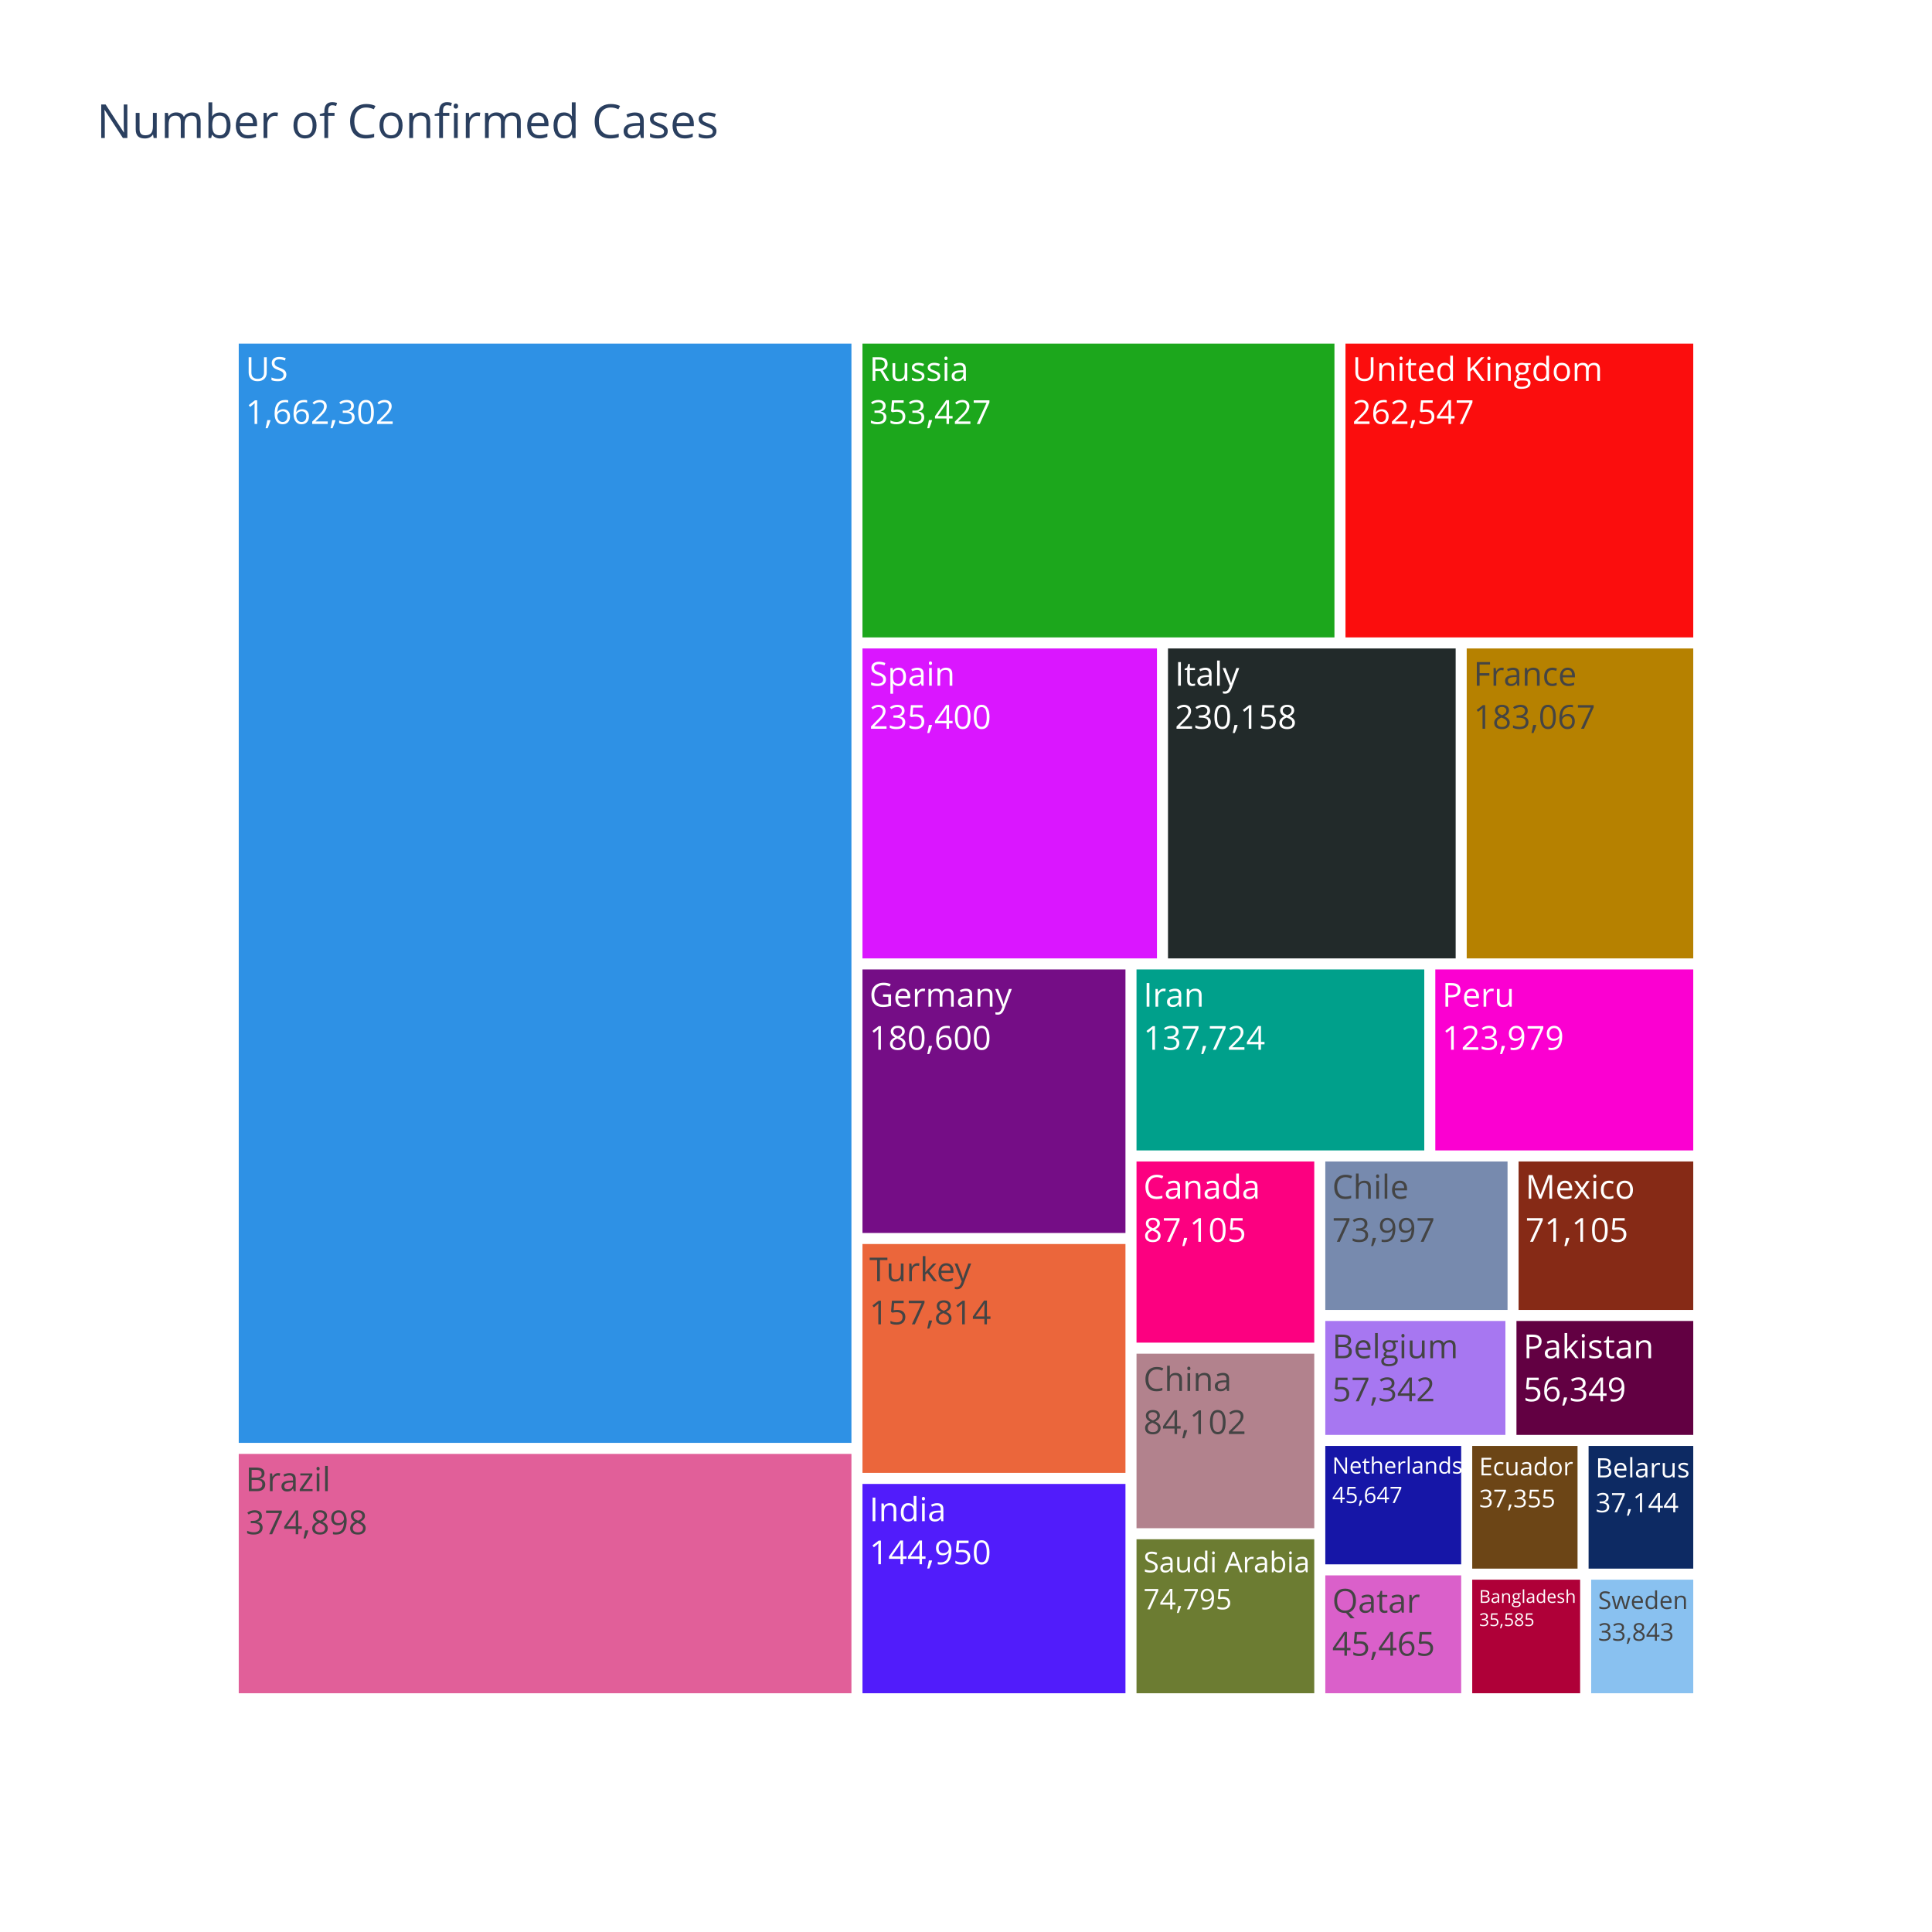
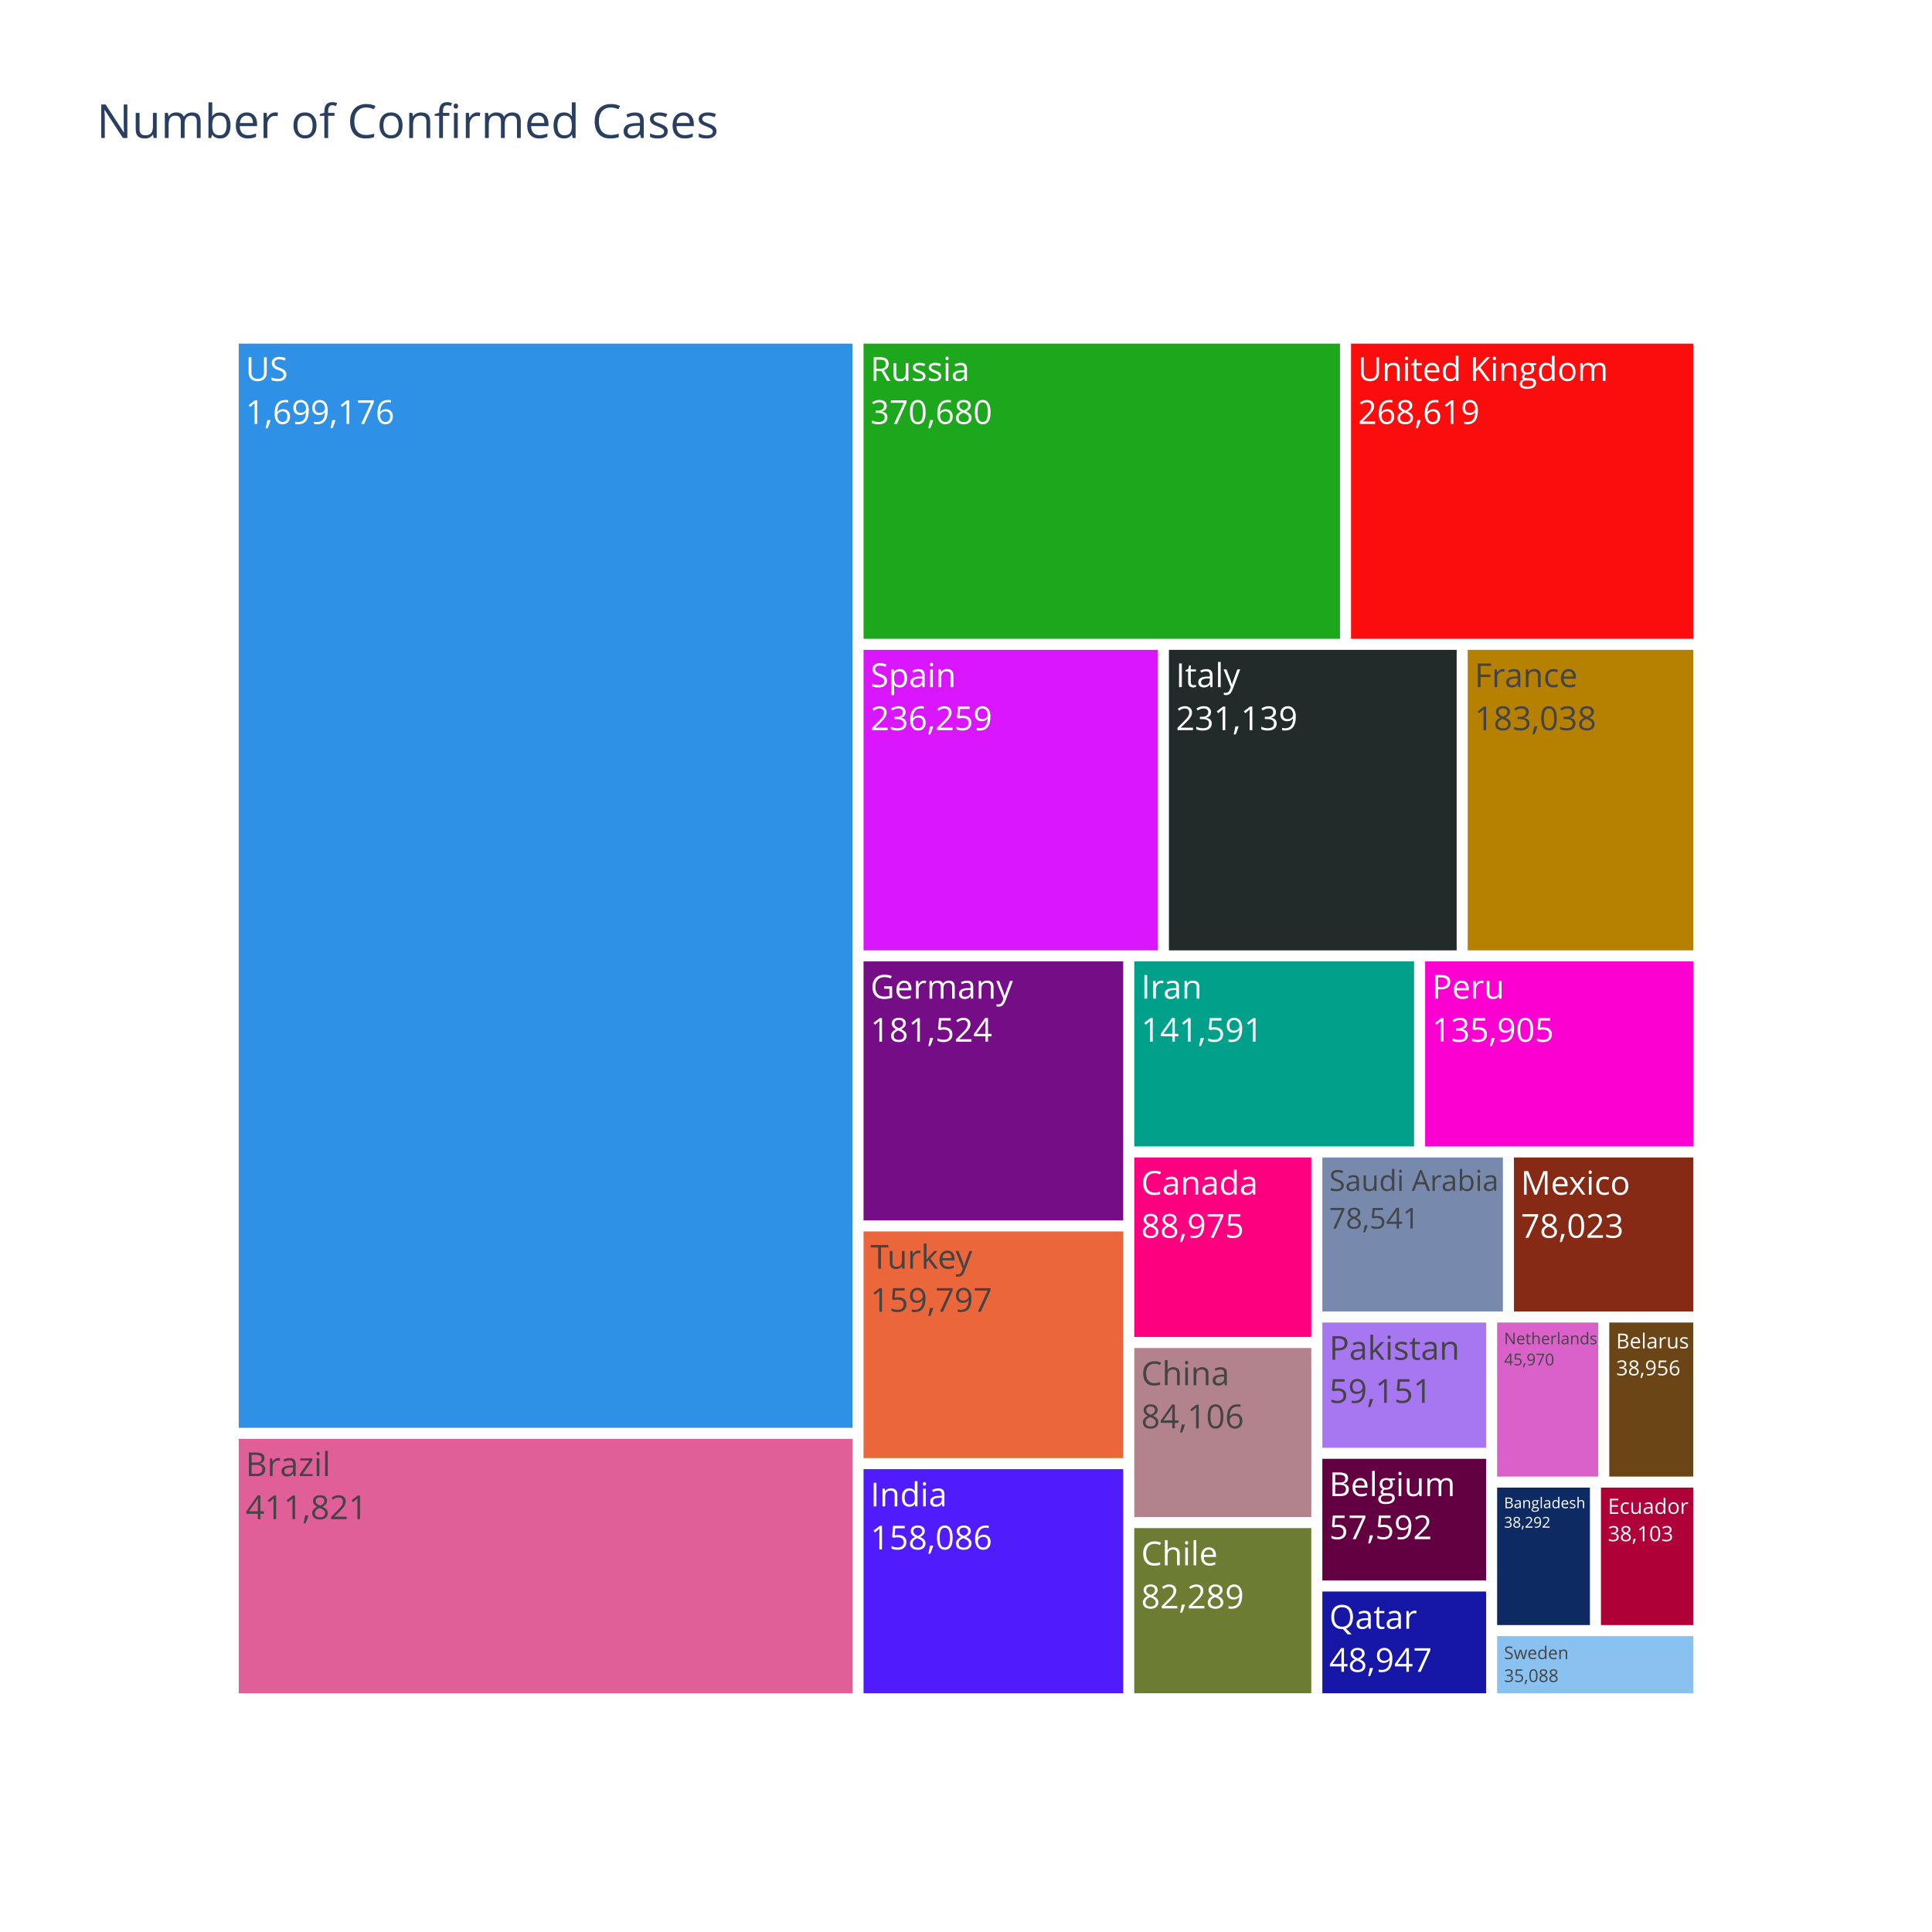
<svg xmlns="http://www.w3.org/2000/svg" class="main-svg" width="700" height="700" style="" viewBox="0 0 700 700">
  <rect x="0" y="0" width="700" height="700" style="fill: rgb(255, 255, 255); fill-opacity: 1;" />
-   <defs id="defs-f7a954">
+   <defs id="defs-66aae3">
    <g class="clips" />
    <g class="gradients" />
  </defs>
  <g class="bglayer" />
  <g class="layer-below">
    <g class="imagelayer" />
    <g class="shapelayer" />
  </g>
  <g class="cartesianlayer" />
  <g class="polarlayer" />
  <g class="ternarylayer" />
  <g class="geolayer" />
  <g class="funnelarealayer" />
  <g class="pielayer" />
  <g class="treemaplayer">
    <g class="trace treemap" style="opacity: 1;">
      <g class="slice cursor-pointer">
        <path class="surface" d="M80,100L620,100L620,620L80,620Z" style="pointer-events: all; stroke-width: 0; fill: rgb(0, 0, 0); fill-opacity: 0; stroke: rgb(0, 0, 0); stroke-opacity: 0; opacity: 0;" />
        <g class="slicetext">
          <text data-notex="1" class="slicetext" text-anchor="start" x="0" y="0" style="font-family: 'Open Sans', verdana, arial, sans-serif; font-size: 12px; fill: rgb(42, 63, 95); fill-opacity: 1; white-space: pre;" transform="translate(86,114)"> </text>
        </g>
      </g>
      <g class="slice cursor-pointer">
-         <path class="surface" d="M86,124L308.991,124L308.991,523.275L86,523.275Z" style="pointer-events: all; stroke-width: 1; fill: rgb(46, 145, 229); fill-opacity: 1; stroke: rgb(255, 255, 255); stroke-opacity: 1; opacity: 1;" />
+         <path class="surface" d="M86,124L309.376,124L309.376,517.824L86,517.824Z" style="pointer-events: all; stroke-width: 1; fill: rgb(46, 145, 229); fill-opacity: 1; stroke: rgb(255, 255, 255); stroke-opacity: 1; opacity: 1;" />
        <g class="slicetext">
          <text data-notex="1" class="slicetext" text-anchor="start" x="0" y="0" style="font-family: 'Open Sans', verdana, arial, sans-serif; font-size: 12px; fill: rgb(255, 255, 255); fill-opacity: 1; white-space: pre;" transform="translate(89,138)">
            <tspan class="line" dy="0em" x="0" y="0">US</tspan>
-             <tspan class="line" dy="1.3em" x="0" y="0">1,662,302</tspan>
-           </text>
-         </g>
-       </g>
-       <g class="slice cursor-pointer">
-         <path class="surface" d="M86,526.275L308.991,526.275L308.991,614L86,614Z" style="pointer-events: all; stroke-width: 1; fill: rgb(225, 95, 153); fill-opacity: 1; stroke: rgb(255, 255, 255); stroke-opacity: 1; opacity: 1;" />
-         <g class="slicetext">
-           <text data-notex="1" class="slicetext" text-anchor="start" x="0" y="0" style="font-family: 'Open Sans', verdana, arial, sans-serif; font-size: 12px; fill: rgb(68, 68, 68); fill-opacity: 1; white-space: pre;" transform="translate(89,540.2751)">
+             <tspan class="line" dy="1.3em" x="0" y="0">1,699,176</tspan>
+           </text>
+         </g>
+       </g>
+       <g class="slice cursor-pointer">
+         <path class="surface" d="M86,520.824L309.376,520.824L309.376,614L86,614Z" style="pointer-events: all; stroke-width: 1; fill: rgb(225, 95, 153); fill-opacity: 1; stroke: rgb(255, 255, 255); stroke-opacity: 1; opacity: 1;" />
+         <g class="slicetext">
+           <text data-notex="1" class="slicetext" text-anchor="start" x="0" y="0" style="font-family: 'Open Sans', verdana, arial, sans-serif; font-size: 12px; fill: rgb(68, 68, 68); fill-opacity: 1; white-space: pre;" transform="translate(89,534.8238)">
            <tspan class="line" dy="0em" x="0" y="0">Brazil</tspan>
-             <tspan class="line" dy="1.3em" x="0" y="0">374,898</tspan>
-           </text>
-         </g>
-       </g>
-       <g class="slice cursor-pointer">
-         <path class="surface" d="M311.991,124L483.996,124L483.996,231.447L311.991,231.447Z" style="pointer-events: all; stroke-width: 1; fill: rgb(28, 167, 28); fill-opacity: 1; stroke: rgb(255, 255, 255); stroke-opacity: 1; opacity: 1;" />
-         <g class="slicetext">
-           <text data-notex="1" class="slicetext" text-anchor="start" x="0" y="0" style="font-family: 'Open Sans', verdana, arial, sans-serif; font-size: 12px; fill: rgb(255, 255, 255); fill-opacity: 1; white-space: pre;" transform="translate(314.9914,138)">
+             <tspan class="line" dy="1.3em" x="0" y="0">411,821</tspan>
+           </text>
+         </g>
+       </g>
+       <g class="slice cursor-pointer">
+         <path class="surface" d="M312.376,124L486.004,124L486.004,231.951L312.376,231.951Z" style="pointer-events: all; stroke-width: 1; fill: rgb(28, 167, 28); fill-opacity: 1; stroke: rgb(255, 255, 255); stroke-opacity: 1; opacity: 1;" />
+         <g class="slicetext">
+           <text data-notex="1" class="slicetext" text-anchor="start" x="0" y="0" style="font-family: 'Open Sans', verdana, arial, sans-serif; font-size: 12px; fill: rgb(255, 255, 255); fill-opacity: 1; white-space: pre;" transform="translate(315.3761,138)">
            <tspan class="line" dy="0em" x="0" y="0">Russia</tspan>
-             <tspan class="line" dy="1.3em" x="0" y="0">353,427</tspan>
-           </text>
-         </g>
-       </g>
-       <g class="slice cursor-pointer">
-         <path class="surface" d="M486.996,124L614,124L614,231.447L486.996,231.447Z" style="pointer-events: all; stroke-width: 1; fill: rgb(251, 13, 13); fill-opacity: 1; stroke: rgb(255, 255, 255); stroke-opacity: 1; opacity: 1;" />
-         <g class="slicetext">
-           <text data-notex="1" class="slicetext" text-anchor="start" x="0" y="0" style="font-family: 'Open Sans', verdana, arial, sans-serif; font-size: 12px; fill: rgb(255, 255, 255); fill-opacity: 1; white-space: pre;" transform="translate(489.996,138)">
+             <tspan class="line" dy="1.3em" x="0" y="0">370,680</tspan>
+           </text>
+         </g>
+       </g>
+       <g class="slice cursor-pointer">
+         <path class="surface" d="M489.004,124L614,124L614,231.951L489.004,231.951Z" style="pointer-events: all; stroke-width: 1; fill: rgb(251, 13, 13); fill-opacity: 1; stroke: rgb(255, 255, 255); stroke-opacity: 1; opacity: 1;" />
+         <g class="slicetext">
+           <text data-notex="1" class="slicetext" text-anchor="start" x="0" y="0" style="font-family: 'Open Sans', verdana, arial, sans-serif; font-size: 12px; fill: rgb(255, 255, 255); fill-opacity: 1; white-space: pre;" transform="translate(492.0039,138)">
            <tspan class="line" dy="0em" x="0" y="0">United Kingdom</tspan>
-             <tspan class="line" dy="1.3em" x="0" y="0">262,547</tspan>
-           </text>
-         </g>
-       </g>
-       <g class="slice cursor-pointer">
-         <path class="surface" d="M311.991,234.447L419.686,234.447L419.686,347.749L311.991,347.749Z" style="pointer-events: all; stroke-width: 1; fill: rgb(218, 22, 255); fill-opacity: 1; stroke: rgb(255, 255, 255); stroke-opacity: 1; opacity: 1;" />
-         <g class="slicetext">
-           <text data-notex="1" class="slicetext" text-anchor="start" x="0" y="0" style="font-family: 'Open Sans', verdana, arial, sans-serif; font-size: 12px; fill: rgb(255, 255, 255); fill-opacity: 1; white-space: pre;" transform="translate(314.9914,248.4474)">
+             <tspan class="line" dy="1.3em" x="0" y="0">268,619</tspan>
+           </text>
+         </g>
+       </g>
+       <g class="slice cursor-pointer">
+         <path class="surface" d="M312.376,234.951L420.025,234.951L420.025,344.834L312.376,344.834Z" style="pointer-events: all; stroke-width: 1; fill: rgb(218, 22, 255); fill-opacity: 1; stroke: rgb(255, 255, 255); stroke-opacity: 1; opacity: 1;" />
+         <g class="slicetext">
+           <text data-notex="1" class="slicetext" text-anchor="start" x="0" y="0" style="font-family: 'Open Sans', verdana, arial, sans-serif; font-size: 12px; fill: rgb(255, 255, 255); fill-opacity: 1; white-space: pre;" transform="translate(315.3761,248.9507)">
            <tspan class="line" dy="0em" x="0" y="0">Spain</tspan>
-             <tspan class="line" dy="1.3em" x="0" y="0">235,400</tspan>
-           </text>
-         </g>
-       </g>
-       <g class="slice cursor-pointer">
-         <path class="surface" d="M422.686,234.447L527.915,234.447L527.915,347.749L422.686,347.749Z" style="pointer-events: all; stroke-width: 1; fill: rgb(34, 42, 42); fill-opacity: 1; stroke: rgb(255, 255, 255); stroke-opacity: 1; opacity: 1;" />
-         <g class="slicetext">
-           <text data-notex="1" class="slicetext" text-anchor="start" x="0" y="0" style="font-family: 'Open Sans', verdana, arial, sans-serif; font-size: 12px; fill: rgb(255, 255, 255); fill-opacity: 1; white-space: pre;" transform="translate(425.6856,248.4474)">
+             <tspan class="line" dy="1.3em" x="0" y="0">236,259</tspan>
+           </text>
+         </g>
+       </g>
+       <g class="slice cursor-pointer">
+         <path class="surface" d="M423.025,234.951L528.276,234.951L528.276,344.834L423.025,344.834Z" style="pointer-events: all; stroke-width: 1; fill: rgb(34, 42, 42); fill-opacity: 1; stroke: rgb(255, 255, 255); stroke-opacity: 1; opacity: 1;" />
+         <g class="slicetext">
+           <text data-notex="1" class="slicetext" text-anchor="start" x="0" y="0" style="font-family: 'Open Sans', verdana, arial, sans-serif; font-size: 12px; fill: rgb(255, 255, 255); fill-opacity: 1; white-space: pre;" transform="translate(426.0252,248.9507)">
            <tspan class="line" dy="0em" x="0" y="0">Italy</tspan>
-             <tspan class="line" dy="1.3em" x="0" y="0">230,158</tspan>
-           </text>
-         </g>
-       </g>
-       <g class="slice cursor-pointer">
-         <path class="surface" d="M530.915,234.447L614,234.447L614,347.749L530.915,347.749Z" style="pointer-events: all; stroke-width: 1; fill: rgb(182, 129, 0); fill-opacity: 1; stroke: rgb(255, 255, 255); stroke-opacity: 1; opacity: 1;" />
-         <g class="slicetext">
-           <text data-notex="1" class="slicetext" text-anchor="start" x="0" y="0" style="font-family: 'Open Sans', verdana, arial, sans-serif; font-size: 12px; fill: rgb(68, 68, 68); fill-opacity: 1; white-space: pre;" transform="translate(533.9148,248.4474)">
+             <tspan class="line" dy="1.3em" x="0" y="0">231,139</tspan>
+           </text>
+         </g>
+       </g>
+       <g class="slice cursor-pointer">
+         <path class="surface" d="M531.276,234.951L614,234.951L614,344.834L531.276,344.834Z" style="pointer-events: all; stroke-width: 1; fill: rgb(182, 129, 0); fill-opacity: 1; stroke: rgb(255, 255, 255); stroke-opacity: 1; opacity: 1;" />
+         <g class="slicetext">
+           <text data-notex="1" class="slicetext" text-anchor="start" x="0" y="0" style="font-family: 'Open Sans', verdana, arial, sans-serif; font-size: 12px; fill: rgb(68, 68, 68); fill-opacity: 1; white-space: pre;" transform="translate(534.2764,248.9507)">
            <tspan class="line" dy="0em" x="0" y="0">France</tspan>
-             <tspan class="line" dy="1.3em" x="0" y="0">183,067</tspan>
-           </text>
-         </g>
-       </g>
-       <g class="slice cursor-pointer">
-         <path class="surface" d="M311.991,350.749L408.278,350.749L408.278,447.229L311.991,447.229Z" style="pointer-events: all; stroke-width: 1; fill: rgb(117, 13, 134); fill-opacity: 1; stroke: rgb(255, 255, 255); stroke-opacity: 1; opacity: 1;" />
-         <g class="slicetext">
-           <text data-notex="1" class="slicetext" text-anchor="start" x="0" y="0" style="font-family: 'Open Sans', verdana, arial, sans-serif; font-size: 12px; fill: rgb(255, 255, 255); fill-opacity: 1; white-space: pre;" transform="translate(314.9914,364.7493)">
+             <tspan class="line" dy="1.3em" x="0" y="0">183,038</tspan>
+           </text>
+         </g>
+       </g>
+       <g class="slice cursor-pointer">
+         <path class="surface" d="M312.376,347.834L407.466,347.834L407.466,442.67L312.376,442.67Z" style="pointer-events: all; stroke-width: 1; fill: rgb(117, 13, 134); fill-opacity: 1; stroke: rgb(255, 255, 255); stroke-opacity: 1; opacity: 1;" />
+         <g class="slicetext">
+           <text data-notex="1" class="slicetext" text-anchor="start" x="0" y="0" style="font-family: 'Open Sans', verdana, arial, sans-serif; font-size: 12px; fill: rgb(255, 255, 255); fill-opacity: 1; white-space: pre;" transform="translate(315.3761,361.8342)">
            <tspan class="line" dy="0em" x="0" y="0">Germany</tspan>
-             <tspan class="line" dy="1.3em" x="0" y="0">180,600</tspan>
-           </text>
-         </g>
-       </g>
-       <g class="slice cursor-pointer">
-         <path class="surface" d="M311.991,450.229L408.278,450.229L408.278,534.157L311.991,534.157Z" style="pointer-events: all; stroke-width: 1; fill: rgb(235, 102, 59); fill-opacity: 1; stroke: rgb(255, 255, 255); stroke-opacity: 1; opacity: 1;" />
-         <g class="slicetext">
-           <text data-notex="1" class="slicetext" text-anchor="start" x="0" y="0" style="font-family: 'Open Sans', verdana, arial, sans-serif; font-size: 12px; fill: rgb(68, 68, 68); fill-opacity: 1; white-space: pre;" transform="translate(314.9914,464.229)">
+             <tspan class="line" dy="1.3em" x="0" y="0">181,524</tspan>
+           </text>
+         </g>
+       </g>
+       <g class="slice cursor-pointer">
+         <path class="surface" d="M312.376,445.67L407.466,445.67L407.466,528.796L312.376,528.796Z" style="pointer-events: all; stroke-width: 1; fill: rgb(235, 102, 59); fill-opacity: 1; stroke: rgb(255, 255, 255); stroke-opacity: 1; opacity: 1;" />
+         <g class="slicetext">
+           <text data-notex="1" class="slicetext" text-anchor="start" x="0" y="0" style="font-family: 'Open Sans', verdana, arial, sans-serif; font-size: 12px; fill: rgb(68, 68, 68); fill-opacity: 1; white-space: pre;" transform="translate(315.3761,459.6703)">
            <tspan class="line" dy="0em" x="0" y="0">Turkey</tspan>
-             <tspan class="line" dy="1.3em" x="0" y="0">157,814</tspan>
-           </text>
-         </g>
-       </g>
-       <g class="slice cursor-pointer">
-         <path class="surface" d="M311.991,537.157L408.278,537.157L408.278,614L311.991,614Z" style="pointer-events: all; stroke-width: 1; fill: rgb(81, 28, 251); fill-opacity: 1; stroke: rgb(255, 255, 255); stroke-opacity: 1; opacity: 1;" />
-         <g class="slicetext">
-           <text data-notex="1" class="slicetext" text-anchor="start" x="0" y="0" style="font-family: 'Open Sans', verdana, arial, sans-serif; font-size: 12px; fill: rgb(255, 255, 255); fill-opacity: 1; white-space: pre;" transform="translate(314.9914,551.1574)">
+             <tspan class="line" dy="1.3em" x="0" y="0">159,797</tspan>
+           </text>
+         </g>
+       </g>
+       <g class="slice cursor-pointer">
+         <path class="surface" d="M312.376,531.796L407.466,531.796L407.466,614L312.376,614Z" style="pointer-events: all; stroke-width: 1; fill: rgb(81, 28, 251); fill-opacity: 1; stroke: rgb(255, 255, 255); stroke-opacity: 1; opacity: 1;" />
+         <g class="slicetext">
+           <text data-notex="1" class="slicetext" text-anchor="start" x="0" y="0" style="font-family: 'Open Sans', verdana, arial, sans-serif; font-size: 12px; fill: rgb(255, 255, 255); fill-opacity: 1; white-space: pre;" transform="translate(315.3761,545.7963)">
            <tspan class="line" dy="0em" x="0" y="0">India</tspan>
-             <tspan class="line" dy="1.3em" x="0" y="0">144,950</tspan>
-           </text>
-         </g>
-       </g>
-       <g class="slice cursor-pointer">
-         <path class="surface" d="M411.278,350.749L516.541,350.749L516.541,417.321L411.278,417.321Z" style="pointer-events: all; stroke-width: 1; fill: rgb(0, 160, 139); fill-opacity: 1; stroke: rgb(255, 255, 255); stroke-opacity: 1; opacity: 1;" />
-         <g class="slicetext">
-           <text data-notex="1" class="slicetext" text-anchor="start" x="0" y="0" style="font-family: 'Open Sans', verdana, arial, sans-serif; font-size: 12px; fill: rgb(255, 255, 255); fill-opacity: 1; white-space: pre;" transform="translate(414.2776,364.7493)">
+             <tspan class="line" dy="1.3em" x="0" y="0">158,086</tspan>
+           </text>
+         </g>
+       </g>
+       <g class="slice cursor-pointer">
+         <path class="surface" d="M410.466,347.834L512.849,347.834L512.849,415.866L410.466,415.866Z" style="pointer-events: all; stroke-width: 1; fill: rgb(0, 160, 139); fill-opacity: 1; stroke: rgb(255, 255, 255); stroke-opacity: 1; opacity: 1;" />
+         <g class="slicetext">
+           <text data-notex="1" class="slicetext" text-anchor="start" x="0" y="0" style="font-family: 'Open Sans', verdana, arial, sans-serif; font-size: 12px; fill: rgb(255, 255, 255); fill-opacity: 1; white-space: pre;" transform="translate(413.4661,361.8342)">
            <tspan class="line" dy="0em" x="0" y="0">Iran</tspan>
-             <tspan class="line" dy="1.3em" x="0" y="0">137,724</tspan>
-           </text>
-         </g>
-       </g>
-       <g class="slice cursor-pointer">
-         <path class="surface" d="M519.541,350.749L614,350.749L614,417.321L519.541,417.321Z" style="pointer-events: all; stroke-width: 1; fill: rgb(251, 0, 209); fill-opacity: 1; stroke: rgb(255, 255, 255); stroke-opacity: 1; opacity: 1;" />
-         <g class="slicetext">
-           <text data-notex="1" class="slicetext" text-anchor="start" x="0" y="0" style="font-family: 'Open Sans', verdana, arial, sans-serif; font-size: 12px; fill: rgb(255, 255, 255); fill-opacity: 1; white-space: pre;" transform="translate(522.5412,364.7493)">
+             <tspan class="line" dy="1.3em" x="0" y="0">141,591</tspan>
+           </text>
+         </g>
+       </g>
+       <g class="slice cursor-pointer">
+         <path class="surface" d="M515.849,347.834L614,347.834L614,415.866L515.849,415.866Z" style="pointer-events: all; stroke-width: 1; fill: rgb(251, 0, 209); fill-opacity: 1; stroke: rgb(255, 255, 255); stroke-opacity: 1; opacity: 1;" />
+         <g class="slicetext">
+           <text data-notex="1" class="slicetext" text-anchor="start" x="0" y="0" style="font-family: 'Open Sans', verdana, arial, sans-serif; font-size: 12px; fill: rgb(255, 255, 255); fill-opacity: 1; white-space: pre;" transform="translate(518.849,361.8342)">
            <tspan class="line" dy="0em" x="0" y="0">Peru</tspan>
-             <tspan class="line" dy="1.3em" x="0" y="0">123,979</tspan>
-           </text>
-         </g>
-       </g>
-       <g class="slice cursor-pointer">
-         <path class="surface" d="M411.278,420.321L476.682,420.321L476.682,486.962L411.278,486.962Z" style="pointer-events: all; stroke-width: 1; fill: rgb(252, 0, 128); fill-opacity: 1; stroke: rgb(255, 255, 255); stroke-opacity: 1; opacity: 1;" />
-         <g class="slicetext">
-           <text data-notex="1" class="slicetext" text-anchor="start" x="0" y="0" style="font-family: 'Open Sans', verdana, arial, sans-serif; font-size: 12px; fill: rgb(255, 255, 255); fill-opacity: 1; white-space: pre;" transform="translate(414.2776,434.321)">
+             <tspan class="line" dy="1.3em" x="0" y="0">135,905</tspan>
+           </text>
+         </g>
+       </g>
+       <g class="slice cursor-pointer">
+         <path class="surface" d="M410.466,418.866L475.606,418.866L475.606,484.899L410.466,484.899Z" style="pointer-events: all; stroke-width: 1; fill: rgb(252, 0, 128); fill-opacity: 1; stroke: rgb(255, 255, 255); stroke-opacity: 1; opacity: 1;" />
+         <g class="slicetext">
+           <text data-notex="1" class="slicetext" text-anchor="start" x="0" y="0" style="font-family: 'Open Sans', verdana, arial, sans-serif; font-size: 12px; fill: rgb(255, 255, 255); fill-opacity: 1; white-space: pre;" transform="translate(413.4661,432.8664)">
            <tspan class="line" dy="0em" x="0" y="0">Canada</tspan>
-             <tspan class="line" dy="1.3em" x="0" y="0">87,105</tspan>
-           </text>
-         </g>
-       </g>
-       <g class="slice cursor-pointer">
-         <path class="surface" d="M411.278,489.962L476.682,489.962L476.682,554.201L411.278,554.201Z" style="pointer-events: all; stroke-width: 1; fill: rgb(178, 130, 141); fill-opacity: 1; stroke: rgb(255, 255, 255); stroke-opacity: 1; opacity: 1;" />
-         <g class="slicetext">
-           <text data-notex="1" class="slicetext" text-anchor="start" x="0" y="0" style="font-family: 'Open Sans', verdana, arial, sans-serif; font-size: 12px; fill: rgb(68, 68, 68); fill-opacity: 1; white-space: pre;" transform="translate(414.2776,503.9616)">
+             <tspan class="line" dy="1.3em" x="0" y="0">88,975</tspan>
+           </text>
+         </g>
+       </g>
+       <g class="slice cursor-pointer">
+         <path class="surface" d="M410.466,487.899L475.606,487.899L475.606,550.155L410.466,550.155Z" style="pointer-events: all; stroke-width: 1; fill: rgb(178, 130, 141); fill-opacity: 1; stroke: rgb(255, 255, 255); stroke-opacity: 1; opacity: 1;" />
+         <g class="slicetext">
+           <text data-notex="1" class="slicetext" text-anchor="start" x="0" y="0" style="font-family: 'Open Sans', verdana, arial, sans-serif; font-size: 12px; fill: rgb(68, 68, 68); fill-opacity: 1; white-space: pre;" transform="translate(413.4661,501.8993)">
            <tspan class="line" dy="0em" x="0" y="0">China</tspan>
-             <tspan class="line" dy="1.3em" x="0" y="0">84,102</tspan>
-           </text>
-         </g>
-       </g>
-       <g class="slice cursor-pointer">
-         <path class="surface" d="M411.278,557.201L476.682,557.201L476.682,614L411.278,614Z" style="pointer-events: all; stroke-width: 1; fill: rgb(108, 124, 50); fill-opacity: 1; stroke: rgb(255, 255, 255); stroke-opacity: 1; opacity: 1;" />
-         <g class="slicetext">
-           <text data-notex="1" class="slicetext" text-anchor="start" x="0" y="0" style="font-family: 'Open Sans', verdana, arial, sans-serif; font-size: 12px; fill: rgb(255, 255, 255); fill-opacity: 1; white-space: pre;" transform="translate(414.2776,569.6652)scale(0.8603531)">
+             <tspan class="line" dy="1.3em" x="0" y="0">84,106</tspan>
+           </text>
+         </g>
+       </g>
+       <g class="slice cursor-pointer">
+         <path class="surface" d="M410.466,553.155L475.606,553.155L475.606,614L410.466,614Z" style="pointer-events: all; stroke-width: 1; fill: rgb(108, 124, 50); fill-opacity: 1; stroke: rgb(255, 255, 255); stroke-opacity: 1; opacity: 1;" />
+         <g class="slicetext">
+           <text data-notex="1" class="slicetext" text-anchor="start" x="0" y="0" style="font-family: 'Open Sans', verdana, arial, sans-serif; font-size: 12px; fill: rgb(255, 255, 255); fill-opacity: 1; white-space: pre;" transform="translate(413.4661,567.1545)">
+             <tspan class="line" dy="0em" x="0" y="0">Chile</tspan>
+             <tspan class="line" dy="1.3em" x="0" y="0">82,289</tspan>
+           </text>
+         </g>
+       </g>
+       <g class="slice cursor-pointer">
+         <path class="surface" d="M478.606,418.866L545.032,418.866L545.032,475.675L478.606,475.675Z" style="pointer-events: all; stroke-width: 1; fill: rgb(119, 138, 174); fill-opacity: 1; stroke: rgb(255, 255, 255); stroke-opacity: 1; opacity: 1;" />
+         <g class="slicetext">
+           <text data-notex="1" class="slicetext" text-anchor="start" x="0" y="0" style="font-family: 'Open Sans', verdana, arial, sans-serif; font-size: 12px; fill: rgb(68, 68, 68); fill-opacity: 1; white-space: pre;" transform="translate(481.606,431.493)scale(0.8751434)">
            <tspan class="line" dy="0em" x="0" y="0">Saudi Arabia</tspan>
-             <tspan class="line" dy="1.3em" x="0" y="0">74,795</tspan>
-           </text>
-         </g>
-       </g>
-       <g class="slice cursor-pointer">
-         <path class="surface" d="M479.682,420.321L546.71,420.321L546.71,475.111L479.682,475.111Z" style="pointer-events: all; stroke-width: 1; fill: rgb(119, 138, 174); fill-opacity: 1; stroke: rgb(255, 255, 255); stroke-opacity: 1; opacity: 1;" />
-         <g class="slicetext">
-           <text data-notex="1" class="slicetext" text-anchor="start" x="0" y="0" style="font-family: 'Open Sans', verdana, arial, sans-serif; font-size: 12px; fill: rgb(68, 68, 68); fill-opacity: 1; white-space: pre;" transform="translate(482.6823,434.321)">
-             <tspan class="line" dy="0em" x="0" y="0">Chile</tspan>
-             <tspan class="line" dy="1.3em" x="0" y="0">73,997</tspan>
-           </text>
-         </g>
-       </g>
-       <g class="slice cursor-pointer">
-         <path class="surface" d="M549.71,420.321L614,420.321L614,475.111L549.71,475.111Z" style="pointer-events: all; stroke-width: 1; fill: rgb(134, 42, 22); fill-opacity: 1; stroke: rgb(255, 255, 255); stroke-opacity: 1; opacity: 1;" />
-         <g class="slicetext">
-           <text data-notex="1" class="slicetext" text-anchor="start" x="0" y="0" style="font-family: 'Open Sans', verdana, arial, sans-serif; font-size: 12px; fill: rgb(255, 255, 255); fill-opacity: 1; white-space: pre;" transform="translate(552.7096,434.321)">
+             <tspan class="line" dy="1.3em" x="0" y="0">78,541</tspan>
+           </text>
+         </g>
+       </g>
+       <g class="slice cursor-pointer">
+         <path class="surface" d="M548.032,418.866L614,418.866L614,475.675L548.032,475.675Z" style="pointer-events: all; stroke-width: 1; fill: rgb(134, 42, 22); fill-opacity: 1; stroke: rgb(255, 255, 255); stroke-opacity: 1; opacity: 1;" />
+         <g class="slicetext">
+           <text data-notex="1" class="slicetext" text-anchor="start" x="0" y="0" style="font-family: 'Open Sans', verdana, arial, sans-serif; font-size: 12px; fill: rgb(255, 255, 255); fill-opacity: 1; white-space: pre;" transform="translate(551.032,432.8664)">
            <tspan class="line" dy="0em" x="0" y="0">Mexico</tspan>
-             <tspan class="line" dy="1.3em" x="0" y="0">71,105</tspan>
-           </text>
-         </g>
-       </g>
-       <g class="slice cursor-pointer">
-         <path class="surface" d="M479.682,478.111L545.941,478.111L545.941,520.391L479.682,520.391Z" style="pointer-events: all; stroke-width: 1; fill: rgb(167, 119, 241); fill-opacity: 1; stroke: rgb(255, 255, 255); stroke-opacity: 1; opacity: 1;" />
-         <g class="slicetext">
-           <text data-notex="1" class="slicetext" text-anchor="start" x="0" y="0" style="font-family: 'Open Sans', verdana, arial, sans-serif; font-size: 12px; fill: rgb(68, 68, 68); fill-opacity: 1; white-space: pre;" transform="translate(482.6823,492.1109)">
+             <tspan class="line" dy="1.3em" x="0" y="0">78,023</tspan>
+           </text>
+         </g>
+       </g>
+       <g class="slice cursor-pointer">
+         <path class="surface" d="M478.606,478.675L538.933,478.675L538.933,525.057L478.606,525.057Z" style="pointer-events: all; stroke-width: 1; fill: rgb(167, 119, 241); fill-opacity: 1; stroke: rgb(255, 255, 255); stroke-opacity: 1; opacity: 1;" />
+         <g class="slicetext">
+           <text data-notex="1" class="slicetext" text-anchor="start" x="0" y="0" style="font-family: 'Open Sans', verdana, arial, sans-serif; font-size: 12px; fill: rgb(68, 68, 68); fill-opacity: 1; white-space: pre;" transform="translate(481.606,492.6752)">
+             <tspan class="line" dy="0em" x="0" y="0">Pakistan</tspan>
+             <tspan class="line" dy="1.3em" x="0" y="0">59,151</tspan>
+           </text>
+         </g>
+       </g>
+       <g class="slice cursor-pointer">
+         <path class="surface" d="M478.606,528.057L538.933,528.057L538.933,573.137L478.606,573.137Z" style="pointer-events: all; stroke-width: 1; fill: rgb(98, 0, 66); fill-opacity: 1; stroke: rgb(255, 255, 255); stroke-opacity: 1; opacity: 1;" />
+         <g class="slicetext">
+           <text data-notex="1" class="slicetext" text-anchor="start" x="0" y="0" style="font-family: 'Open Sans', verdana, arial, sans-serif; font-size: 12px; fill: rgb(255, 255, 255); fill-opacity: 1; white-space: pre;" transform="translate(481.606,542.0569)">
            <tspan class="line" dy="0em" x="0" y="0">Belgium</tspan>
-             <tspan class="line" dy="1.3em" x="0" y="0">57,342</tspan>
-           </text>
-         </g>
-       </g>
-       <g class="slice cursor-pointer">
-         <path class="surface" d="M548.941,478.111L614,478.111L614,520.391L548.941,520.391Z" style="pointer-events: all; stroke-width: 1; fill: rgb(98, 0, 66); fill-opacity: 1; stroke: rgb(255, 255, 255); stroke-opacity: 1; opacity: 1;" />
-         <g class="slicetext">
-           <text data-notex="1" class="slicetext" text-anchor="start" x="0" y="0" style="font-family: 'Open Sans', verdana, arial, sans-serif; font-size: 12px; fill: rgb(255, 255, 255); fill-opacity: 1; white-space: pre;" transform="translate(551.9408,492.1109)">
-             <tspan class="line" dy="0em" x="0" y="0">Pakistan</tspan>
-             <tspan class="line" dy="1.3em" x="0" y="0">56,349</tspan>
-           </text>
-         </g>
-       </g>
-       <g class="slice cursor-pointer">
-         <path class="surface" d="M479.682,523.391L529.913,523.391L529.913,567.289L479.682,567.289Z" style="pointer-events: all; stroke-width: 1; fill: rgb(22, 22, 167); fill-opacity: 1; stroke: rgb(255, 255, 255); stroke-opacity: 1; opacity: 1;" />
-         <g class="slicetext">
-           <text data-notex="1" class="slicetext" text-anchor="start" x="0" y="0" style="font-family: 'Open Sans', verdana, arial, sans-serif; font-size: 12px; fill: rgb(255, 255, 255); fill-opacity: 1; white-space: pre;" transform="translate(482.6823,533.9085)scale(0.6834294)">
+             <tspan class="line" dy="1.3em" x="0" y="0">57,592</tspan>
+           </text>
+         </g>
+       </g>
+       <g class="slice cursor-pointer">
+         <path class="surface" d="M478.606,576.137L538.933,576.137L538.933,614L478.606,614Z" style="pointer-events: all; stroke-width: 1; fill: rgb(22, 22, 167); fill-opacity: 1; stroke: rgb(255, 255, 255); stroke-opacity: 1; opacity: 1;" />
+         <g class="slicetext">
+           <text data-notex="1" class="slicetext" text-anchor="start" x="0" y="0" style="font-family: 'Open Sans', verdana, arial, sans-serif; font-size: 12px; fill: rgb(255, 255, 255); fill-opacity: 1; white-space: pre;" transform="translate(481.606,590.137)">
+             <tspan class="line" dy="0em" x="0" y="0">Qatar</tspan>
+             <tspan class="line" dy="1.3em" x="0" y="0">48,947</tspan>
+           </text>
+         </g>
+       </g>
+       <g class="slice cursor-pointer">
+         <path class="surface" d="M541.933,478.675L579.566,478.675L579.566,535.486L541.933,535.486Z" style="pointer-events: all; stroke-width: 1; fill: rgb(218, 96, 202); fill-opacity: 1; stroke: rgb(255, 255, 255); stroke-opacity: 1; opacity: 1;" />
+         <g class="slicetext">
+           <text data-notex="1" class="slicetext" text-anchor="start" x="0" y="0" style="font-family: 'Open Sans', verdana, arial, sans-serif; font-size: 12px; fill: rgb(68, 68, 68); fill-opacity: 1; white-space: pre;" transform="translate(544.9326,487.0518)scale(0.4887853)">
            <tspan class="line" dy="0em" x="0" y="0">Netherlands</tspan>
-             <tspan class="line" dy="1.3em" x="0" y="0">45,647</tspan>
-           </text>
-         </g>
-       </g>
-       <g class="slice cursor-pointer">
-         <path class="surface" d="M479.682,570.289L529.913,570.289L529.913,614L479.682,614Z" style="pointer-events: all; stroke-width: 1; fill: rgb(218, 96, 202); fill-opacity: 1; stroke: rgb(255, 255, 255); stroke-opacity: 1; opacity: 1;" />
-         <g class="slicetext">
-           <text data-notex="1" class="slicetext" text-anchor="start" x="0" y="0" style="font-family: 'Open Sans', verdana, arial, sans-serif; font-size: 12px; fill: rgb(68, 68, 68); fill-opacity: 1; white-space: pre;" transform="translate(482.6823,584.2889)">
-             <tspan class="line" dy="0em" x="0" y="0">Qatar</tspan>
-             <tspan class="line" dy="1.3em" x="0" y="0">45,465</tspan>
-           </text>
-         </g>
-       </g>
-       <g class="slice cursor-pointer">
-         <path class="surface" d="M532.913,523.391L572.076,523.391L572.076,568.844L532.913,568.844Z" style="pointer-events: all; stroke-width: 1; fill: rgb(108, 69, 22); fill-opacity: 1; stroke: rgb(255, 255, 255); stroke-opacity: 1; opacity: 1;" />
-         <g class="slicetext">
-           <text data-notex="1" class="slicetext" text-anchor="start" x="0" y="0" style="font-family: 'Open Sans', verdana, arial, sans-serif; font-size: 12px; fill: rgb(255, 255, 255); fill-opacity: 1; white-space: pre;" transform="translate(535.913,534.551)scale(0.7418402)">
+             <tspan class="line" dy="1.3em" x="0" y="0">45,970</tspan>
+           </text>
+         </g>
+       </g>
+       <g class="slice cursor-pointer">
+         <path class="surface" d="M582.566,478.675L614,478.675L614,535.486L582.566,535.486Z" style="pointer-events: all; stroke-width: 1; fill: rgb(108, 69, 22); fill-opacity: 1; stroke: rgb(255, 255, 255); stroke-opacity: 1; opacity: 1;" />
+         <g class="slicetext">
+           <text data-notex="1" class="slicetext" text-anchor="start" x="0" y="0" style="font-family: 'Open Sans', verdana, arial, sans-serif; font-size: 12px; fill: rgb(255, 255, 255); fill-opacity: 1; white-space: pre;" transform="translate(585.5662,488.5513)scale(0.6251009)">
+             <tspan class="line" dy="0em" x="0" y="0">Belarus</tspan>
+             <tspan class="line" dy="1.3em" x="0" y="0">38,956</tspan>
+           </text>
+         </g>
+       </g>
+       <g class="slice cursor-pointer">
+         <path class="surface" d="M541.933,538.486L576.559,538.486L576.559,589.289L541.933,589.289Z" style="pointer-events: all; stroke-width: 1; fill: rgb(13, 42, 99); fill-opacity: 1; stroke: rgb(255, 255, 255); stroke-opacity: 1; opacity: 1;" />
+         <g class="slicetext">
+           <text data-notex="1" class="slicetext" text-anchor="start" x="0" y="0" style="font-family: 'Open Sans', verdana, arial, sans-serif; font-size: 12px; fill: rgb(255, 255, 255); fill-opacity: 1; white-space: pre;" transform="translate(544.9326,546.4534)scale(0.4515895)">
+             <tspan class="line" dy="0em" x="0" y="0">Bangladesh</tspan>
+             <tspan class="line" dy="1.3em" x="0" y="0">38,292</tspan>
+           </text>
+         </g>
+       </g>
+       <g class="slice cursor-pointer">
+         <path class="surface" d="M579.559,538.486L614,538.486L614,589.289L579.559,589.289Z" style="pointer-events: all; stroke-width: 1; fill: rgb(175, 0, 56); fill-opacity: 1; stroke: rgb(255, 255, 255); stroke-opacity: 1; opacity: 1;" />
+         <g class="slicetext">
+           <text data-notex="1" class="slicetext" text-anchor="start" x="0" y="0" style="font-family: 'Open Sans', verdana, arial, sans-serif; font-size: 12px; fill: rgb(255, 255, 255); fill-opacity: 1; white-space: pre;" transform="translate(582.5592,548.4843)scale(0.6362156)">
            <tspan class="line" dy="0em" x="0" y="0">Ecuador</tspan>
-             <tspan class="line" dy="1.3em" x="0" y="0">37,355</tspan>
-           </text>
-         </g>
-       </g>
-       <g class="slice cursor-pointer">
-         <path class="surface" d="M575.076,523.391L614,523.391L614,568.844L575.076,568.844Z" style="pointer-events: all; stroke-width: 1; fill: rgb(13, 42, 99); fill-opacity: 1; stroke: rgb(255, 255, 255); stroke-opacity: 1; opacity: 1;" />
-         <g class="slicetext">
-           <text data-notex="1" class="slicetext" text-anchor="start" x="0" y="0" style="font-family: 'Open Sans', verdana, arial, sans-serif; font-size: 12px; fill: rgb(255, 255, 255); fill-opacity: 1; white-space: pre;" transform="translate(578.0756,535.292)scale(0.8092023)">
-             <tspan class="line" dy="0em" x="0" y="0">Belarus</tspan>
-             <tspan class="line" dy="1.3em" x="0" y="0">37,144</tspan>
-           </text>
-         </g>
-       </g>
-       <g class="slice cursor-pointer">
-         <path class="surface" d="M532.913,571.844L573.011,571.844L573.011,614L532.913,614Z" style="pointer-events: all; stroke-width: 1; fill: rgb(175, 0, 56); fill-opacity: 1; stroke: rgb(255, 255, 255); stroke-opacity: 1; opacity: 1;" />
-         <g class="slicetext">
-           <text data-notex="1" class="slicetext" text-anchor="start" x="0" y="0" style="font-family: 'Open Sans', verdana, arial, sans-serif; font-size: 12px; fill: rgb(255, 255, 255); fill-opacity: 1; white-space: pre;" transform="translate(535.913,580.7615)scale(0.5379092)">
-             <tspan class="line" dy="0em" x="0" y="0">Bangladesh</tspan>
-             <tspan class="line" dy="1.3em" x="0" y="0">35,585</tspan>
-           </text>
-         </g>
-       </g>
-       <g class="slice cursor-pointer">
-         <path class="surface" d="M576.011,571.844L614,571.844L614,614L576.011,614Z" style="pointer-events: all; stroke-width: 1; fill: rgb(137, 193, 240); fill-opacity: 1; stroke: rgb(255, 255, 255); stroke-opacity: 1; opacity: 1;" />
-         <g class="slicetext">
-           <text data-notex="1" class="slicetext" text-anchor="start" x="0" y="0" style="font-family: 'Open Sans', verdana, arial, sans-serif; font-size: 12px; fill: rgb(68, 68, 68); fill-opacity: 1; white-space: pre;" transform="translate(579.0114,582.9568)scale(0.7374892)">
+             <tspan class="line" dy="1.3em" x="0" y="0">38,103</tspan>
+           </text>
+         </g>
+       </g>
+       <g class="slice cursor-pointer">
+         <path class="surface" d="M541.933,592.289L614,592.289L614,614L541.933,614Z" style="pointer-events: all; stroke-width: 1; fill: rgb(137, 193, 240); fill-opacity: 1; stroke: rgb(255, 255, 255); stroke-opacity: 1; opacity: 1;" />
+         <g class="slicetext">
+           <text data-notex="1" class="slicetext" text-anchor="start" x="0" y="0" style="font-family: 'Open Sans', verdana, arial, sans-serif; font-size: 12px; fill: rgb(68, 68, 68); fill-opacity: 1; white-space: pre;" transform="translate(544.9326,601.1254)scale(0.5306225)">
            <tspan class="line" dy="0em" x="0" y="0">Sweden</tspan>
-             <tspan class="line" dy="1.3em" x="0" y="0">33,843</tspan>
+             <tspan class="line" dy="1.3em" x="0" y="0">35,088</tspan>
          </text>
        </g>
      </g>
    </g>
  </g>
  <g class="sunburstlayer" />
  <g class="glimages" />
-   <defs id="topdefs-f7a954">
+   <defs id="topdefs-66aae3">
    <g class="clips" />
  </defs>
  <g class="layer-above">
    <g class="imagelayer" />
    <g class="shapelayer" />
  </g>
  <g class="infolayer">
    <g class="g-gtitle">
      <text class="gtitle" x="35" y="50" text-anchor="start" dy="0em" style="font-family: 'Open Sans', verdana, arial, sans-serif; font-size: 17px; fill: rgb(42, 63, 95); opacity: 1; font-weight: normal; white-space: pre;">Number of Confirmed Cases</text>
    </g>
  </g>
</svg>
